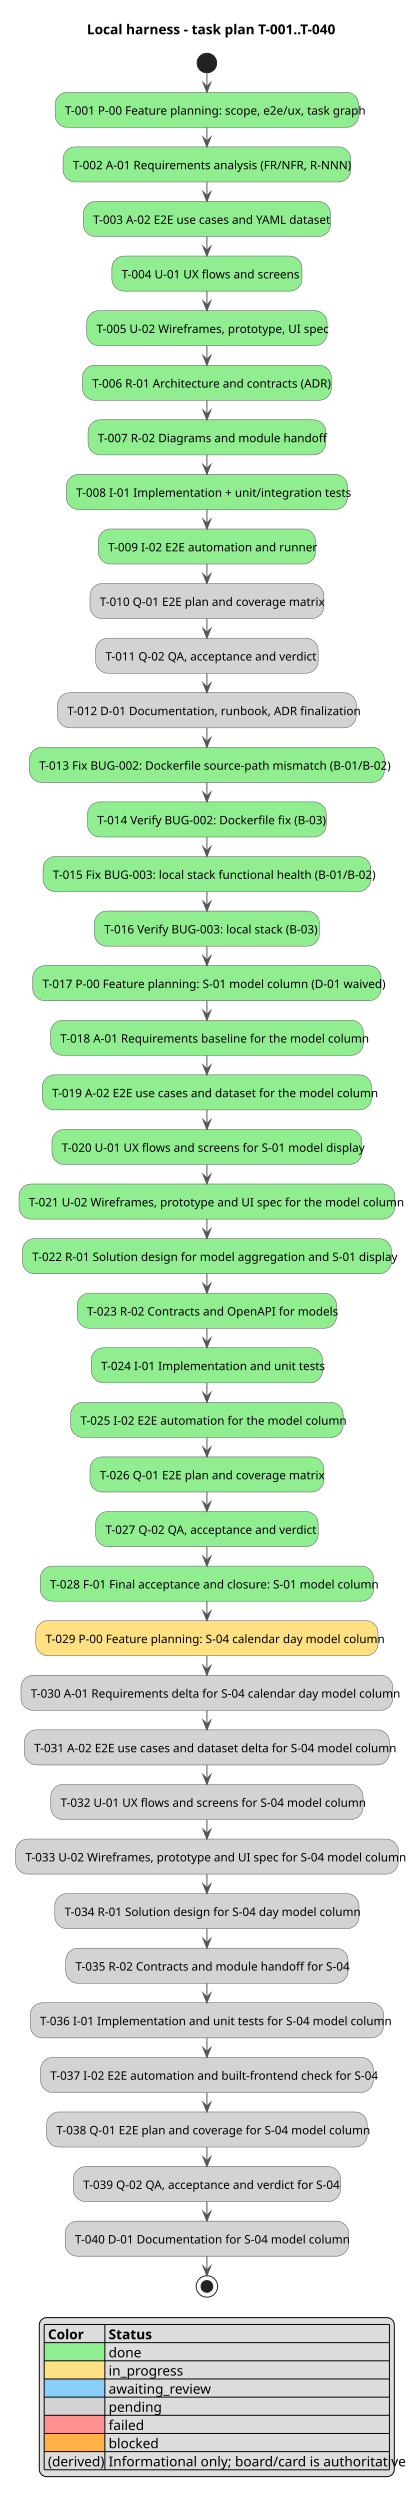
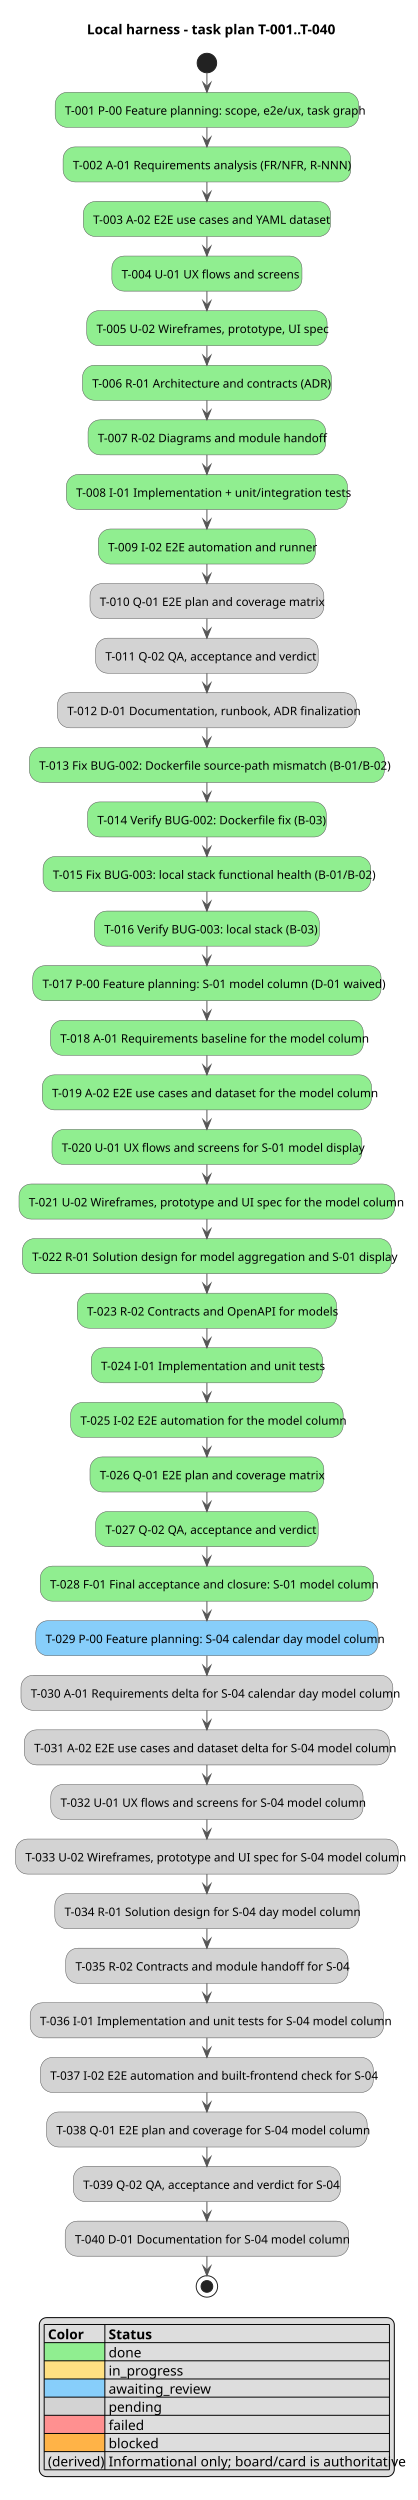
<svg xmlns="http://www.w3.org/2000/svg" version="1.1" data-diagram-type="ACTIVITY" style="width:428px;height:2563px;background:#FFFFFF;" width="428px" height="2563px" viewBox="0 0 428 2563" zoomAndPan="magnify" preserveAspectRatio="none" contentStyleType="text/css">
  <defs />
  <g font-family="sans-serif" lengthAdjust="spacing">
    <g class="title" data-source-line="5">
      <text x="89.088" y="35.107" fill="#000" font-size="14" textLength="248.076" font-weight="700" font-family="Segoe UI">Local harness - task plan T-001..T-040</text>
    </g>
    <ellipse cx="212.126" cy="64.621" rx="10" ry="10" fill="#222" style="stroke:#222;stroke-width:1;" />
    <rect x="56.562" y="94.621" width="311.129" height="35.961" fill="#90EE90" style="stroke:#555;stroke-width:0.5;" rx="12.5" ry="12.5" />
    <text x="66.562" y="117.57" fill="#000" font-size="12" textLength="291.129" font-family="Segoe UI">T-001 P-00 Feature planning: scope, e2e/ux, task graph</text>
    <rect x="64.671" y="150.582" width="294.91" height="35.961" fill="#90EE90" style="stroke:#555;stroke-width:0.5;" rx="12.5" ry="12.5" />
    <text x="74.671" y="173.531" fill="#000" font-size="12" textLength="274.91" font-family="Segoe UI">T-002 A-01 Requirements analysis (FR/NFR, R-NNN)</text>
    <rect x="85.431" y="206.543" width="253.391" height="35.961" fill="#90EE90" style="stroke:#555;stroke-width:0.5;" rx="12.5" ry="12.5" />
    <text x="95.431" y="229.492" fill="#000" font-size="12" textLength="233.391" font-family="Segoe UI">T-003 A-02 E2E use cases and YAML dataset</text>
    <rect x="114.681" y="262.504" width="194.891" height="35.961" fill="#90EE90" style="stroke:#555;stroke-width:0.5;" rx="12.5" ry="12.5" />
    <text x="124.681" y="285.453" fill="#000" font-size="12" textLength="174.891" font-family="Segoe UI">T-004 U-01 UX flows and screens</text>
    <rect x="88.94" y="318.465" width="246.371" height="35.961" fill="#90EE90" style="stroke:#555;stroke-width:0.5;" rx="12.5" ry="12.5" />
    <text x="98.94" y="341.414" fill="#000" font-size="12" textLength="226.371" font-family="Segoe UI">T-005 U-02 Wireframes, prototype, UI spec</text>
    <rect x="84.561" y="374.426" width="255.131" height="35.961" fill="#90EE90" style="stroke:#555;stroke-width:0.5;" rx="12.5" ry="12.5" />
    <text x="94.561" y="397.375" fill="#000" font-size="12" textLength="235.131" font-family="Segoe UI">T-006 R-01 Architecture and contracts (ADR)</text>
    <rect x="90.273" y="430.387" width="243.705" height="35.961" fill="#90EE90" style="stroke:#555;stroke-width:0.5;" rx="12.5" ry="12.5" />
    <text x="100.273" y="453.336" fill="#000" font-size="12" textLength="223.705" font-family="Segoe UI">T-007 R-02 Diagrams and module handoff</text>
    <rect x="68.025" y="486.348" width="288.201" height="35.961" fill="#90EE90" style="stroke:#555;stroke-width:0.5;" rx="12.5" ry="12.5" />
    <text x="78.025" y="509.297" fill="#000" font-size="12" textLength="268.201" font-family="Segoe UI">T-008 I-01 Implementation + unit/integration tests</text>
    <rect x="100.8" y="542.309" width="222.652" height="35.961" fill="#90EE90" style="stroke:#555;stroke-width:0.5;" rx="12.5" ry="12.5" />
    <text x="110.8" y="565.258" fill="#000" font-size="12" textLength="202.652" font-family="Segoe UI">T-009 I-02 E2E automation and runner</text>
    <rect x="92.257" y="598.27" width="239.738" height="35.961" fill="#D3D3D3" style="stroke:#555;stroke-width:0.5;" rx="12.5" ry="12.5" />
    <text x="102.257" y="621.219" fill="#000" font-size="12" textLength="219.738" font-family="Segoe UI">T-010 Q-01 E2E plan and coverage matrix</text>
    <rect x="98.055" y="654.23" width="228.143" height="35.961" fill="#D3D3D3" style="stroke:#555;stroke-width:0.5;" rx="12.5" ry="12.5" />
    <text x="108.055" y="677.18" fill="#000" font-size="12" textLength="208.143" font-family="Segoe UI">T-011 Q-02 QA, acceptance and verdict</text>
    <rect x="58.979" y="710.191" width="306.295" height="35.961" fill="#D3D3D3" style="stroke:#555;stroke-width:0.5;" rx="12.5" ry="12.5" />
    <text x="68.979" y="733.141" fill="#000" font-size="12" textLength="286.295" font-family="Segoe UI">T-012 D-01 Documentation, runbook, ADR finalization</text>
    <rect x="30.156" y="766.152" width="363.939" height="35.961" fill="#90EE90" style="stroke:#555;stroke-width:0.5;" rx="12.5" ry="12.5" />
    <text x="40.156" y="789.102" fill="#000" font-size="12" textLength="343.939" font-family="Segoe UI">T-013 Fix BUG-002: Dockerfile source-path mismatch (B-01/B-02)</text>
    <rect x="89.761" y="822.113" width="244.73" height="35.961" fill="#90EE90" style="stroke:#555;stroke-width:0.5;" rx="12.5" ry="12.5" />
    <text x="99.761" y="845.063" fill="#000" font-size="12" textLength="224.73" font-family="Segoe UI">T-014 Verify BUG-002: Dockerfile fix (B-03)</text>
    <rect x="44.14" y="878.074" width="335.973" height="35.961" fill="#90EE90" style="stroke:#555;stroke-width:0.5;" rx="12.5" ry="12.5" />
    <text x="54.14" y="901.023" fill="#000" font-size="12" textLength="315.973" font-family="Segoe UI">T-015 Fix BUG-003: local stack functional health (B-01/B-02)</text>
    <rect x="96.836" y="934.035" width="230.58" height="35.961" fill="#90EE90" style="stroke:#555;stroke-width:0.5;" rx="12.5" ry="12.5" />
    <text x="106.836" y="956.984" fill="#000" font-size="12" textLength="210.58" font-family="Segoe UI">T-016 Verify BUG-003: local stack (B-03)</text>
    <rect x="33.578" y="989.996" width="357.096" height="35.961" fill="#90EE90" style="stroke:#555;stroke-width:0.5;" rx="12.5" ry="12.5" />
    <text x="43.578" y="1012.945" fill="#000" font-size="12" textLength="337.096" font-family="Segoe UI">T-017 P-00 Feature planning: S-01 model column (D-01 waived)</text>
    <rect x="51.769" y="1045.957" width="320.715" height="35.961" fill="#90EE90" style="stroke:#555;stroke-width:0.5;" rx="12.5" ry="12.5" />
    <text x="61.769" y="1068.906" fill="#000" font-size="12" textLength="300.715" font-family="Segoe UI">T-018 A-01 Requirements baseline for the model column</text>
    <rect x="43.346" y="1101.918" width="337.561" height="35.961" fill="#90EE90" style="stroke:#555;stroke-width:0.5;" rx="12.5" ry="12.5" />
    <text x="53.346" y="1124.867" fill="#000" font-size="12" textLength="317.561" font-family="Segoe UI">T-019 A-02 E2E use cases and dataset for the model column</text>
    <rect x="53.295" y="1157.879" width="317.662" height="35.961" fill="#90EE90" style="stroke:#555;stroke-width:0.5;" rx="12.5" ry="12.5" />
    <text x="63.295" y="1180.828" fill="#000" font-size="12" textLength="297.662" font-family="Segoe UI">T-020 U-01 UX flows and screens for S-01 model display</text>
    <rect x="19.489" y="1213.84" width="385.273" height="35.961" fill="#90EE90" style="stroke:#555;stroke-width:0.5;" rx="12.5" ry="12.5" />
    <text x="29.489" y="1236.789" fill="#000" font-size="12" textLength="365.273" font-family="Segoe UI">T-021 U-02 Wireframes, prototype and UI spec for the model column</text>
    <rect x="22.964" y="1269.801" width="378.324" height="35.961" fill="#90EE90" style="stroke:#555;stroke-width:0.5;" rx="12.5" ry="12.5" />
    <text x="32.964" y="1292.75" fill="#000" font-size="12" textLength="358.324" font-family="Segoe UI">T-022 R-01 Solution design for model aggregation and S-01 display</text>
    <rect x="79.188" y="1325.762" width="265.877" height="35.961" fill="#90EE90" style="stroke:#555;stroke-width:0.5;" rx="12.5" ry="12.5" />
    <text x="89.188" y="1348.711" fill="#000" font-size="12" textLength="245.877" font-family="Segoe UI">T-023 R-02 Contracts and OpenAPI for models</text>
    <rect x="93.575" y="1381.723" width="237.102" height="35.961" fill="#90EE90" style="stroke:#555;stroke-width:0.5;" rx="12.5" ry="12.5" />
    <text x="103.575" y="1404.672" fill="#000" font-size="12" textLength="217.102" font-family="Segoe UI">T-024 I-01 Implementation and unit tests</text>
    <rect x="72.438" y="1437.684" width="279.377" height="35.961" fill="#90EE90" style="stroke:#555;stroke-width:0.5;" rx="12.5" ry="12.5" />
    <text x="82.438" y="1460.633" fill="#000" font-size="12" textLength="259.377" font-family="Segoe UI">T-025 I-02 E2E automation for the model column</text>
    <rect x="92.257" y="1493.645" width="239.738" height="35.961" fill="#90EE90" style="stroke:#555;stroke-width:0.5;" rx="12.5" ry="12.5" />
    <text x="102.257" y="1516.594" fill="#000" font-size="12" textLength="219.738" font-family="Segoe UI">T-026 Q-01 E2E plan and coverage matrix</text>
    <rect x="98.055" y="1549.605" width="228.143" height="35.961" fill="#90EE90" style="stroke:#555;stroke-width:0.5;" rx="12.5" ry="12.5" />
    <text x="108.055" y="1572.555" fill="#000" font-size="12" textLength="208.143" font-family="Segoe UI">T-027 Q-02 QA, acceptance and verdict</text>
    <rect x="41.248" y="1605.566" width="341.756" height="35.961" fill="#90EE90" style="stroke:#555;stroke-width:0.5;" rx="12.5" ry="12.5" />
    <text x="51.248" y="1628.516" fill="#000" font-size="12" textLength="321.756" font-family="Segoe UI">T-028 F-01 Final acceptance and closure: S-01 model column</text>
-     <rect x="36.689" y="1661.527" width="350.873" height="35.961" fill="#FFE082" style="stroke:#555;stroke-width:0.5;" rx="12.5" ry="12.5" />
+     <rect x="36.689" y="1661.527" width="350.873" height="35.961" fill="#87CEFA" style="stroke:#555;stroke-width:0.5;" rx="12.5" ry="12.5" />
    <text x="46.689" y="1684.477" fill="#000" font-size="12" textLength="330.873" font-family="Segoe UI">T-029 P-00 Feature planning: S-04 calendar day model column</text>
    <rect x="21.514" y="1717.488" width="381.225" height="35.961" fill="#D3D3D3" style="stroke:#555;stroke-width:0.5;" rx="12.5" ry="12.5" />
    <text x="31.514" y="1740.438" fill="#000" font-size="12" textLength="361.225" font-family="Segoe UI">T-030 A-01 Requirements delta for S-04 calendar day model column</text>
    <rect x="25.003" y="1773.449" width="374.246" height="35.961" fill="#D3D3D3" style="stroke:#555;stroke-width:0.5;" rx="12.5" ry="12.5" />
    <text x="35.003" y="1796.398" fill="#000" font-size="12" textLength="354.246" font-family="Segoe UI">T-031 A-02 E2E use cases and dataset delta for S-04 model column</text>
    <rect x="52.064" y="1829.41" width="320.123" height="35.961" fill="#D3D3D3" style="stroke:#555;stroke-width:0.5;" rx="12.5" ry="12.5" />
    <text x="62.064" y="1852.359" fill="#000" font-size="12" textLength="300.123" font-family="Segoe UI">T-032 U-01 UX flows and screens for S-04 model column</text>
    <rect x="16" y="1885.371" width="392.252" height="35.961" fill="#D3D3D3" style="stroke:#555;stroke-width:0.5;" rx="12.5" ry="12.5" />
    <text x="26" y="1908.32" fill="#000" font-size="12" textLength="372.252" font-family="Segoe UI">T-033 U-02 Wireframes, prototype and UI spec for S-04 model column</text>
    <rect x="56.195" y="1941.332" width="311.861" height="35.961" fill="#D3D3D3" style="stroke:#555;stroke-width:0.5;" rx="12.5" ry="12.5" />
    <text x="66.195" y="1964.281" fill="#000" font-size="12" textLength="291.861" font-family="Segoe UI">T-034 R-01 Solution design for S-04 day model column</text>
    <rect x="67.401" y="1997.293" width="289.449" height="35.961" fill="#D3D3D3" style="stroke:#555;stroke-width:0.5;" rx="12.5" ry="12.5" />
    <text x="77.401" y="2020.242" fill="#000" font-size="12" textLength="269.449" font-family="Segoe UI">T-035 R-02 Contracts and module handoff for S-04</text>
    <rect x="30.959" y="2053.254" width="362.334" height="35.961" fill="#D3D3D3" style="stroke:#555;stroke-width:0.5;" rx="12.5" ry="12.5" />
    <text x="40.959" y="2076.203" fill="#000" font-size="12" textLength="342.334" font-family="Segoe UI">T-036 I-01 Implementation and unit tests for S-04 model column</text>
    <rect x="41.535" y="2109.215" width="341.182" height="35.961" fill="#D3D3D3" style="stroke:#555;stroke-width:0.5;" rx="12.5" ry="12.5" />
    <text x="51.535" y="2132.164" fill="#000" font-size="12" textLength="321.182" font-family="Segoe UI">T-037 I-02 E2E automation and built-frontend check for S-04</text>
    <rect x="47.831" y="2165.176" width="328.59" height="35.961" fill="#D3D3D3" style="stroke:#555;stroke-width:0.5;" rx="12.5" ry="12.5" />
    <text x="57.831" y="2188.125" fill="#000" font-size="12" textLength="308.59" font-family="Segoe UI">T-038 Q-01 E2E plan and coverage for S-04 model column</text>
    <rect x="75.232" y="2221.137" width="273.787" height="35.961" fill="#D3D3D3" style="stroke:#555;stroke-width:0.5;" rx="12.5" ry="12.5" />
    <text x="85.232" y="2244.086" fill="#000" font-size="12" textLength="253.787" font-family="Segoe UI">T-039 Q-02 QA, acceptance and verdict for S-04</text>
    <rect x="66.827" y="2277.098" width="290.598" height="35.961" fill="#D3D3D3" style="stroke:#555;stroke-width:0.5;" rx="12.5" ry="12.5" />
    <text x="76.827" y="2300.047" fill="#000" font-size="12" textLength="270.598" font-family="Segoe UI">T-040 D-01 Documentation for S-04 model column</text>
    <ellipse cx="212.126" cy="2344.059" rx="11" ry="11" fill="none" style="stroke:#222;stroke-width:1;" />
    <ellipse cx="212.126" cy="2344.059" rx="6" ry="6" fill="#222" style="stroke:#222;stroke-width:1;" />
    <line x1="212.126" y1="74.621" x2="212.126" y2="94.621" style="stroke:#555;stroke-width:1;" />
    <polygon points="208.126,84.621,212.126,94.621,216.126,84.621,212.126,88.621" fill="#555" style="stroke:#555;stroke-width:1;stroke-linejoin:miter;stroke-miterlimit:10;" />
    <line x1="212.126" y1="130.582" x2="212.126" y2="150.582" style="stroke:#555;stroke-width:1;" />
    <polygon points="208.126,140.582,212.126,150.582,216.126,140.582,212.126,144.582" fill="#555" style="stroke:#555;stroke-width:1;stroke-linejoin:miter;stroke-miterlimit:10;" />
    <line x1="212.126" y1="186.543" x2="212.126" y2="206.543" style="stroke:#555;stroke-width:1;" />
    <polygon points="208.126,196.543,212.126,206.543,216.126,196.543,212.126,200.543" fill="#555" style="stroke:#555;stroke-width:1;stroke-linejoin:miter;stroke-miterlimit:10;" />
    <line x1="212.126" y1="242.504" x2="212.126" y2="262.504" style="stroke:#555;stroke-width:1;" />
    <polygon points="208.126,252.504,212.126,262.504,216.126,252.504,212.126,256.504" fill="#555" style="stroke:#555;stroke-width:1;stroke-linejoin:miter;stroke-miterlimit:10;" />
    <line x1="212.126" y1="298.465" x2="212.126" y2="318.465" style="stroke:#555;stroke-width:1;" />
    <polygon points="208.126,308.465,212.126,318.465,216.126,308.465,212.126,312.465" fill="#555" style="stroke:#555;stroke-width:1;stroke-linejoin:miter;stroke-miterlimit:10;" />
    <line x1="212.126" y1="354.426" x2="212.126" y2="374.426" style="stroke:#555;stroke-width:1;" />
    <polygon points="208.126,364.426,212.126,374.426,216.126,364.426,212.126,368.426" fill="#555" style="stroke:#555;stroke-width:1;stroke-linejoin:miter;stroke-miterlimit:10;" />
    <line x1="212.126" y1="410.387" x2="212.126" y2="430.387" style="stroke:#555;stroke-width:1;" />
    <polygon points="208.126,420.387,212.126,430.387,216.126,420.387,212.126,424.387" fill="#555" style="stroke:#555;stroke-width:1;stroke-linejoin:miter;stroke-miterlimit:10;" />
    <line x1="212.126" y1="466.348" x2="212.126" y2="486.348" style="stroke:#555;stroke-width:1;" />
    <polygon points="208.126,476.348,212.126,486.348,216.126,476.348,212.126,480.348" fill="#555" style="stroke:#555;stroke-width:1;stroke-linejoin:miter;stroke-miterlimit:10;" />
    <line x1="212.126" y1="522.309" x2="212.126" y2="542.309" style="stroke:#555;stroke-width:1;" />
    <polygon points="208.126,532.309,212.126,542.309,216.126,532.309,212.126,536.309" fill="#555" style="stroke:#555;stroke-width:1;stroke-linejoin:miter;stroke-miterlimit:10;" />
    <line x1="212.126" y1="578.27" x2="212.126" y2="598.27" style="stroke:#555;stroke-width:1;" />
    <polygon points="208.126,588.27,212.126,598.27,216.126,588.27,212.126,592.27" fill="#555" style="stroke:#555;stroke-width:1;stroke-linejoin:miter;stroke-miterlimit:10;" />
    <line x1="212.126" y1="634.23" x2="212.126" y2="654.23" style="stroke:#555;stroke-width:1;" />
    <polygon points="208.126,644.23,212.126,654.23,216.126,644.23,212.126,648.23" fill="#555" style="stroke:#555;stroke-width:1;stroke-linejoin:miter;stroke-miterlimit:10;" />
    <line x1="212.126" y1="690.191" x2="212.126" y2="710.191" style="stroke:#555;stroke-width:1;" />
    <polygon points="208.126,700.191,212.126,710.191,216.126,700.191,212.126,704.191" fill="#555" style="stroke:#555;stroke-width:1;stroke-linejoin:miter;stroke-miterlimit:10;" />
    <line x1="212.126" y1="746.152" x2="212.126" y2="766.152" style="stroke:#555;stroke-width:1;" />
    <polygon points="208.126,756.152,212.126,766.152,216.126,756.152,212.126,760.152" fill="#555" style="stroke:#555;stroke-width:1;stroke-linejoin:miter;stroke-miterlimit:10;" />
    <line x1="212.126" y1="802.113" x2="212.126" y2="822.113" style="stroke:#555;stroke-width:1;" />
    <polygon points="208.126,812.113,212.126,822.113,216.126,812.113,212.126,816.113" fill="#555" style="stroke:#555;stroke-width:1;stroke-linejoin:miter;stroke-miterlimit:10;" />
    <line x1="212.126" y1="858.074" x2="212.126" y2="878.074" style="stroke:#555;stroke-width:1;" />
    <polygon points="208.126,868.074,212.126,878.074,216.126,868.074,212.126,872.074" fill="#555" style="stroke:#555;stroke-width:1;stroke-linejoin:miter;stroke-miterlimit:10;" />
    <line x1="212.126" y1="914.035" x2="212.126" y2="934.035" style="stroke:#555;stroke-width:1;" />
    <polygon points="208.126,924.035,212.126,934.035,216.126,924.035,212.126,928.035" fill="#555" style="stroke:#555;stroke-width:1;stroke-linejoin:miter;stroke-miterlimit:10;" />
    <line x1="212.126" y1="969.996" x2="212.126" y2="989.996" style="stroke:#555;stroke-width:1;" />
    <polygon points="208.126,979.996,212.126,989.996,216.126,979.996,212.126,983.996" fill="#555" style="stroke:#555;stroke-width:1;stroke-linejoin:miter;stroke-miterlimit:10;" />
    <line x1="212.126" y1="1025.957" x2="212.126" y2="1045.957" style="stroke:#555;stroke-width:1;" />
    <polygon points="208.126,1035.957,212.126,1045.957,216.126,1035.957,212.126,1039.957" fill="#555" style="stroke:#555;stroke-width:1;stroke-linejoin:miter;stroke-miterlimit:10;" />
    <line x1="212.126" y1="1081.918" x2="212.126" y2="1101.918" style="stroke:#555;stroke-width:1;" />
    <polygon points="208.126,1091.918,212.126,1101.918,216.126,1091.918,212.126,1095.918" fill="#555" style="stroke:#555;stroke-width:1;stroke-linejoin:miter;stroke-miterlimit:10;" />
    <line x1="212.126" y1="1137.879" x2="212.126" y2="1157.879" style="stroke:#555;stroke-width:1;" />
    <polygon points="208.126,1147.879,212.126,1157.879,216.126,1147.879,212.126,1151.879" fill="#555" style="stroke:#555;stroke-width:1;stroke-linejoin:miter;stroke-miterlimit:10;" />
    <line x1="212.126" y1="1193.84" x2="212.126" y2="1213.84" style="stroke:#555;stroke-width:1;" />
    <polygon points="208.126,1203.84,212.126,1213.84,216.126,1203.84,212.126,1207.84" fill="#555" style="stroke:#555;stroke-width:1;stroke-linejoin:miter;stroke-miterlimit:10;" />
    <line x1="212.126" y1="1249.801" x2="212.126" y2="1269.801" style="stroke:#555;stroke-width:1;" />
    <polygon points="208.126,1259.801,212.126,1269.801,216.126,1259.801,212.126,1263.801" fill="#555" style="stroke:#555;stroke-width:1;stroke-linejoin:miter;stroke-miterlimit:10;" />
    <line x1="212.126" y1="1305.762" x2="212.126" y2="1325.762" style="stroke:#555;stroke-width:1;" />
    <polygon points="208.126,1315.762,212.126,1325.762,216.126,1315.762,212.126,1319.762" fill="#555" style="stroke:#555;stroke-width:1;stroke-linejoin:miter;stroke-miterlimit:10;" />
    <line x1="212.126" y1="1361.723" x2="212.126" y2="1381.723" style="stroke:#555;stroke-width:1;" />
    <polygon points="208.126,1371.723,212.126,1381.723,216.126,1371.723,212.126,1375.723" fill="#555" style="stroke:#555;stroke-width:1;stroke-linejoin:miter;stroke-miterlimit:10;" />
    <line x1="212.126" y1="1417.684" x2="212.126" y2="1437.684" style="stroke:#555;stroke-width:1;" />
    <polygon points="208.126,1427.684,212.126,1437.684,216.126,1427.684,212.126,1431.684" fill="#555" style="stroke:#555;stroke-width:1;stroke-linejoin:miter;stroke-miterlimit:10;" />
    <line x1="212.126" y1="1473.645" x2="212.126" y2="1493.645" style="stroke:#555;stroke-width:1;" />
    <polygon points="208.126,1483.645,212.126,1493.645,216.126,1483.645,212.126,1487.645" fill="#555" style="stroke:#555;stroke-width:1;stroke-linejoin:miter;stroke-miterlimit:10;" />
    <line x1="212.126" y1="1529.605" x2="212.126" y2="1549.605" style="stroke:#555;stroke-width:1;" />
    <polygon points="208.126,1539.605,212.126,1549.605,216.126,1539.605,212.126,1543.605" fill="#555" style="stroke:#555;stroke-width:1;stroke-linejoin:miter;stroke-miterlimit:10;" />
    <line x1="212.126" y1="1585.566" x2="212.126" y2="1605.566" style="stroke:#555;stroke-width:1;" />
    <polygon points="208.126,1595.566,212.126,1605.566,216.126,1595.566,212.126,1599.566" fill="#555" style="stroke:#555;stroke-width:1;stroke-linejoin:miter;stroke-miterlimit:10;" />
    <line x1="212.126" y1="1641.527" x2="212.126" y2="1661.527" style="stroke:#555;stroke-width:1;" />
    <polygon points="208.126,1651.527,212.126,1661.527,216.126,1651.527,212.126,1655.527" fill="#555" style="stroke:#555;stroke-width:1;stroke-linejoin:miter;stroke-miterlimit:10;" />
    <line x1="212.126" y1="1697.488" x2="212.126" y2="1717.488" style="stroke:#555;stroke-width:1;" />
    <polygon points="208.126,1707.488,212.126,1717.488,216.126,1707.488,212.126,1711.488" fill="#555" style="stroke:#555;stroke-width:1;stroke-linejoin:miter;stroke-miterlimit:10;" />
    <line x1="212.126" y1="1753.449" x2="212.126" y2="1773.449" style="stroke:#555;stroke-width:1;" />
    <polygon points="208.126,1763.449,212.126,1773.449,216.126,1763.449,212.126,1767.449" fill="#555" style="stroke:#555;stroke-width:1;stroke-linejoin:miter;stroke-miterlimit:10;" />
    <line x1="212.126" y1="1809.41" x2="212.126" y2="1829.41" style="stroke:#555;stroke-width:1;" />
    <polygon points="208.126,1819.41,212.126,1829.41,216.126,1819.41,212.126,1823.41" fill="#555" style="stroke:#555;stroke-width:1;stroke-linejoin:miter;stroke-miterlimit:10;" />
    <line x1="212.126" y1="1865.371" x2="212.126" y2="1885.371" style="stroke:#555;stroke-width:1;" />
    <polygon points="208.126,1875.371,212.126,1885.371,216.126,1875.371,212.126,1879.371" fill="#555" style="stroke:#555;stroke-width:1;stroke-linejoin:miter;stroke-miterlimit:10;" />
    <line x1="212.126" y1="1921.332" x2="212.126" y2="1941.332" style="stroke:#555;stroke-width:1;" />
    <polygon points="208.126,1931.332,212.126,1941.332,216.126,1931.332,212.126,1935.332" fill="#555" style="stroke:#555;stroke-width:1;stroke-linejoin:miter;stroke-miterlimit:10;" />
    <line x1="212.126" y1="1977.293" x2="212.126" y2="1997.293" style="stroke:#555;stroke-width:1;" />
    <polygon points="208.126,1987.293,212.126,1997.293,216.126,1987.293,212.126,1991.293" fill="#555" style="stroke:#555;stroke-width:1;stroke-linejoin:miter;stroke-miterlimit:10;" />
    <line x1="212.126" y1="2033.254" x2="212.126" y2="2053.254" style="stroke:#555;stroke-width:1;" />
    <polygon points="208.126,2043.254,212.126,2053.254,216.126,2043.254,212.126,2047.254" fill="#555" style="stroke:#555;stroke-width:1;stroke-linejoin:miter;stroke-miterlimit:10;" />
    <line x1="212.126" y1="2089.215" x2="212.126" y2="2109.215" style="stroke:#555;stroke-width:1;" />
    <polygon points="208.126,2099.215,212.126,2109.215,216.126,2099.215,212.126,2103.215" fill="#555" style="stroke:#555;stroke-width:1;stroke-linejoin:miter;stroke-miterlimit:10;" />
    <line x1="212.126" y1="2145.176" x2="212.126" y2="2165.176" style="stroke:#555;stroke-width:1;" />
    <polygon points="208.126,2155.176,212.126,2165.176,216.126,2155.176,212.126,2159.176" fill="#555" style="stroke:#555;stroke-width:1;stroke-linejoin:miter;stroke-miterlimit:10;" />
    <line x1="212.126" y1="2201.137" x2="212.126" y2="2221.137" style="stroke:#555;stroke-width:1;" />
    <polygon points="208.126,2211.137,212.126,2221.137,216.126,2211.137,212.126,2215.137" fill="#555" style="stroke:#555;stroke-width:1;stroke-linejoin:miter;stroke-miterlimit:10;" />
    <line x1="212.126" y1="2257.098" x2="212.126" y2="2277.098" style="stroke:#555;stroke-width:1;" />
    <polygon points="208.126,2267.098,212.126,2277.098,216.126,2267.098,212.126,2271.098" fill="#555" style="stroke:#555;stroke-width:1;stroke-linejoin:miter;stroke-miterlimit:10;" />
    <line x1="212.126" y1="2313.059" x2="212.126" y2="2333.059" style="stroke:#555;stroke-width:1;" />
    <polygon points="208.126,2323.059,212.126,2333.059,216.126,2323.059,212.126,2327.059" fill="#555" style="stroke:#555;stroke-width:1;stroke-linejoin:miter;stroke-miterlimit:10;" />
    <g class="legend" data-source-line="50">
      <rect x="40.287" y="2376.059" width="363.965" height="162.969" fill="#DDD" style="stroke:#000;stroke-width:1;" rx="7.5" ry="7.5" />
      <text x="49.149" y="2398.166" fill="#000" font-size="14" textLength="35.403" font-weight="700" font-family="Segoe UI">Color</text>
      <text x="111.363" y="2398.166" fill="#000" font-size="14" textLength="40.906" font-weight="700" font-family="Segoe UI">Status</text>
      <rect x="45.287" y="2401.68" width="62.214" height="18.621" fill="#90EE90" style="stroke:none;" />
      <text x="45.287" y="2416.787" fill="#000" font-size="14" font-family="Segoe UI"> </text>
      <text x="111.336" y="2416.787" fill="#000" font-size="14" textLength="31.691" font-family="Segoe UI">done</text>
      <rect x="45.287" y="2420.301" width="62.214" height="18.621" fill="#FFE082" style="stroke:none;" />
      <text x="45.287" y="2435.408" fill="#000" font-size="14" font-family="Segoe UI"> </text>
      <text x="111.336" y="2435.408" fill="#000" font-size="14" textLength="70.738" font-family="Segoe UI">in_progress</text>
      <rect x="45.287" y="2438.922" width="62.214" height="18.621" fill="#87CEFA" style="stroke:none;" />
      <text x="45.287" y="2454.029" fill="#000" font-size="14" font-family="Segoe UI"> </text>
      <text x="111.336" y="2454.029" fill="#000" font-size="14" textLength="97.59" font-family="Segoe UI">awaiting_review</text>
      <rect x="45.287" y="2457.543" width="62.214" height="18.621" fill="#D3D3D3" style="stroke:none;" />
      <text x="45.287" y="2472.65" fill="#000" font-size="14" font-family="Segoe UI"> </text>
      <text x="111.336" y="2472.65" fill="#000" font-size="14" textLength="51.276" font-family="Segoe UI">pending</text>
      <rect x="45.287" y="2476.164" width="62.214" height="18.621" fill="#FF9090" style="stroke:none;" />
      <text x="45.287" y="2491.271" fill="#000" font-size="14" font-family="Segoe UI"> </text>
      <text x="111.336" y="2491.271" fill="#000" font-size="14" textLength="33.852" font-family="Segoe UI">failed</text>
      <rect x="45.287" y="2494.785" width="62.214" height="18.621" fill="#FFB347" style="stroke:none;" />
      <text x="45.287" y="2509.893" fill="#000" font-size="14" font-family="Segoe UI"> </text>
      <text x="111.336" y="2509.893" fill="#000" font-size="14" textLength="48.815" font-family="Segoe UI">blocked</text>
      <text x="49.122" y="2528.514" fill="#000" font-size="14" textLength="54.544" font-family="Segoe UI">(derived)</text>
      <text x="111.336" y="2528.514" fill="#000" font-size="14" textLength="284.081" font-family="Segoe UI">Informational only; board/card is authoritative</text>
      <line x1="45.287" y1="2383.059" x2="399.252" y2="2383.059" style="stroke:#000;stroke-width:1;" />
      <line x1="45.287" y1="2401.68" x2="399.252" y2="2401.68" style="stroke:#000;stroke-width:1;" />
      <line x1="45.287" y1="2420.301" x2="399.252" y2="2420.301" style="stroke:#000;stroke-width:1;" />
      <line x1="45.287" y1="2438.922" x2="399.252" y2="2438.922" style="stroke:#000;stroke-width:1;" />
      <line x1="45.287" y1="2457.543" x2="399.252" y2="2457.543" style="stroke:#000;stroke-width:1;" />
      <line x1="45.287" y1="2476.164" x2="399.252" y2="2476.164" style="stroke:#000;stroke-width:1;" />
      <line x1="45.287" y1="2494.785" x2="399.252" y2="2494.785" style="stroke:#000;stroke-width:1;" />
      <line x1="45.287" y1="2513.406" x2="399.252" y2="2513.406" style="stroke:#000;stroke-width:1;" />
      <line x1="45.287" y1="2532.027" x2="399.252" y2="2532.027" style="stroke:#000;stroke-width:1;" />
      <line x1="45.287" y1="2383.059" x2="45.287" y2="2532.027" style="stroke:#000;stroke-width:1;" />
      <line x1="107.501" y1="2383.059" x2="107.501" y2="2532.027" style="stroke:#000;stroke-width:1;" />
      <line x1="399.252" y1="2383.059" x2="399.252" y2="2532.027" style="stroke:#000;stroke-width:1;" />
    </g>
  </g>
</svg>
